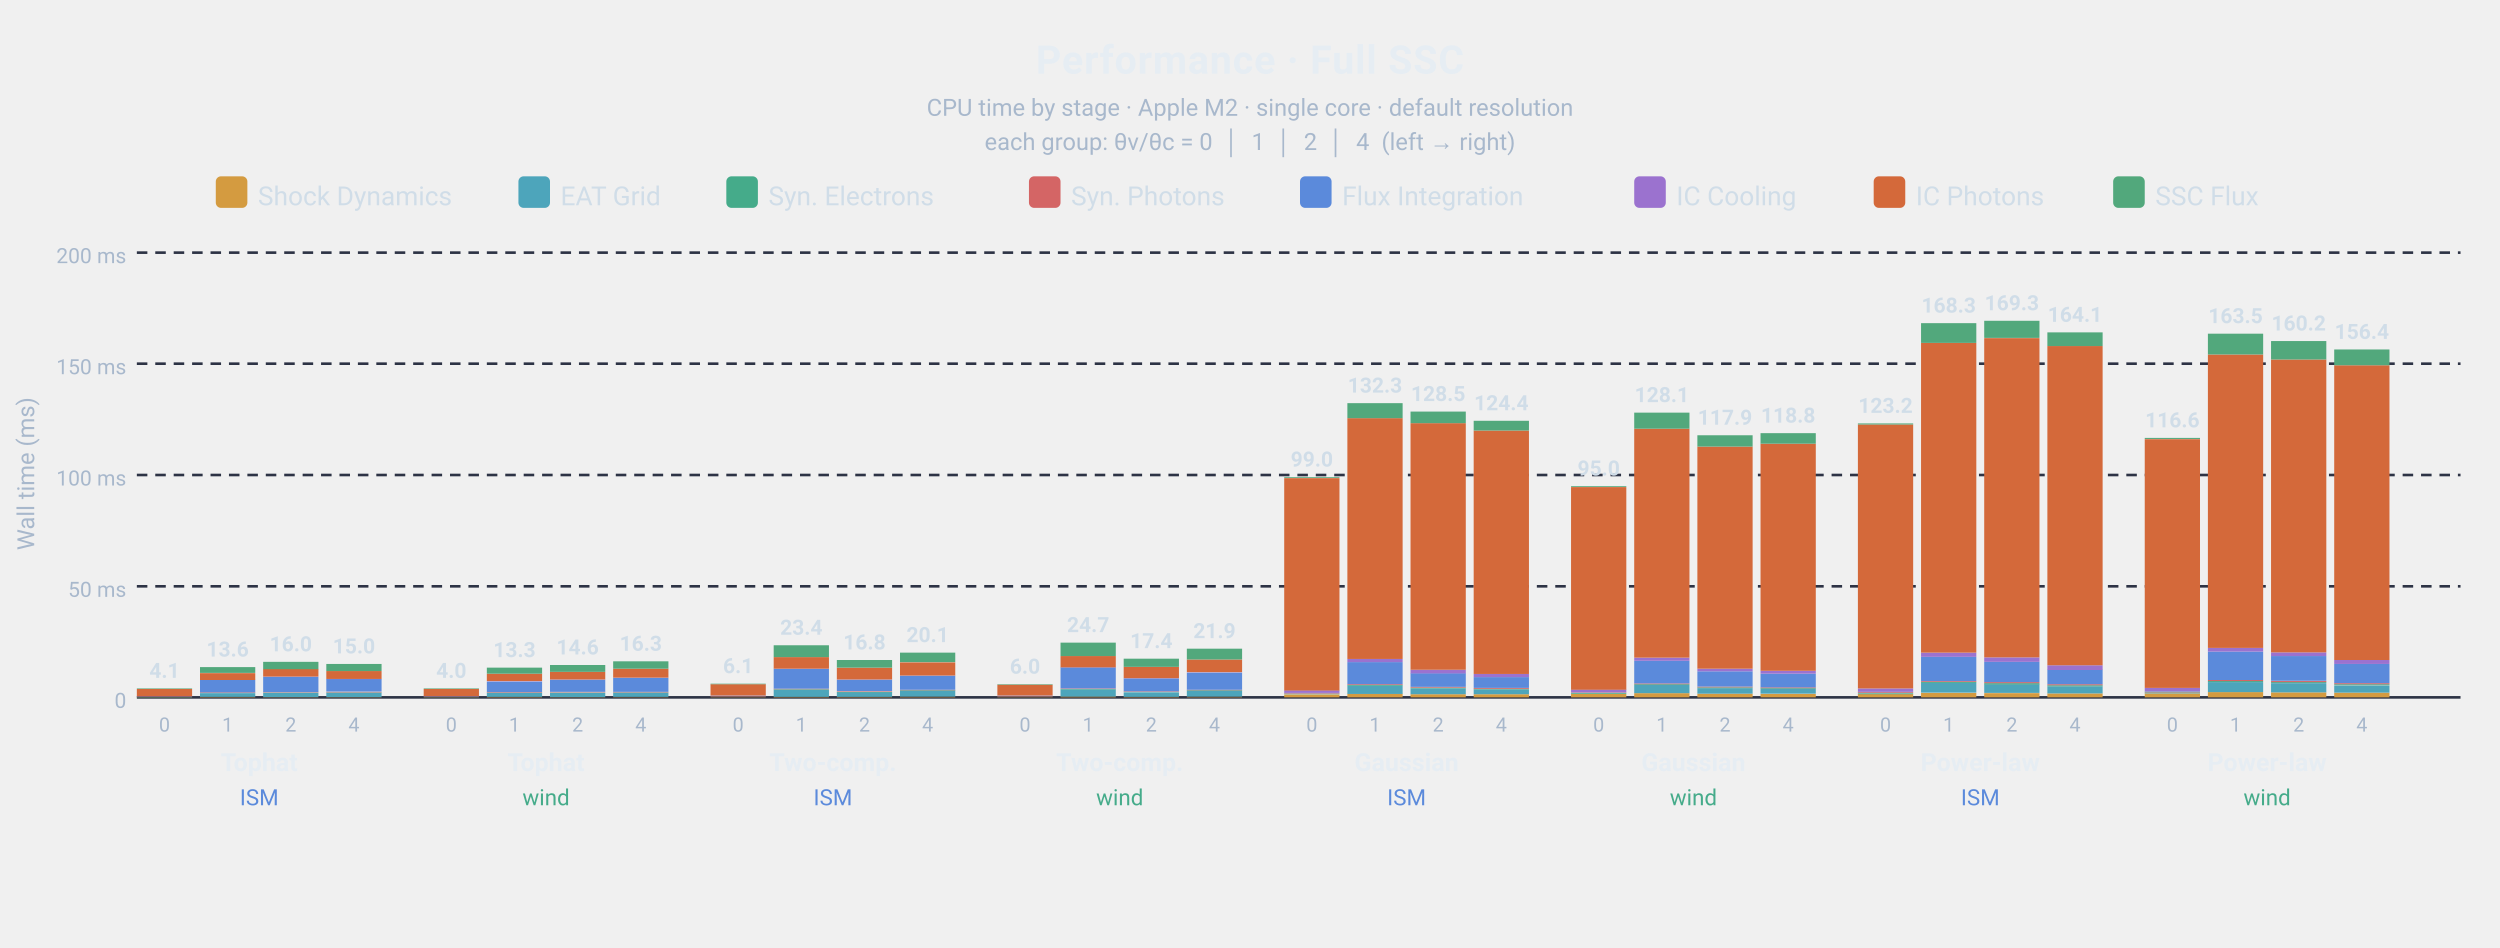
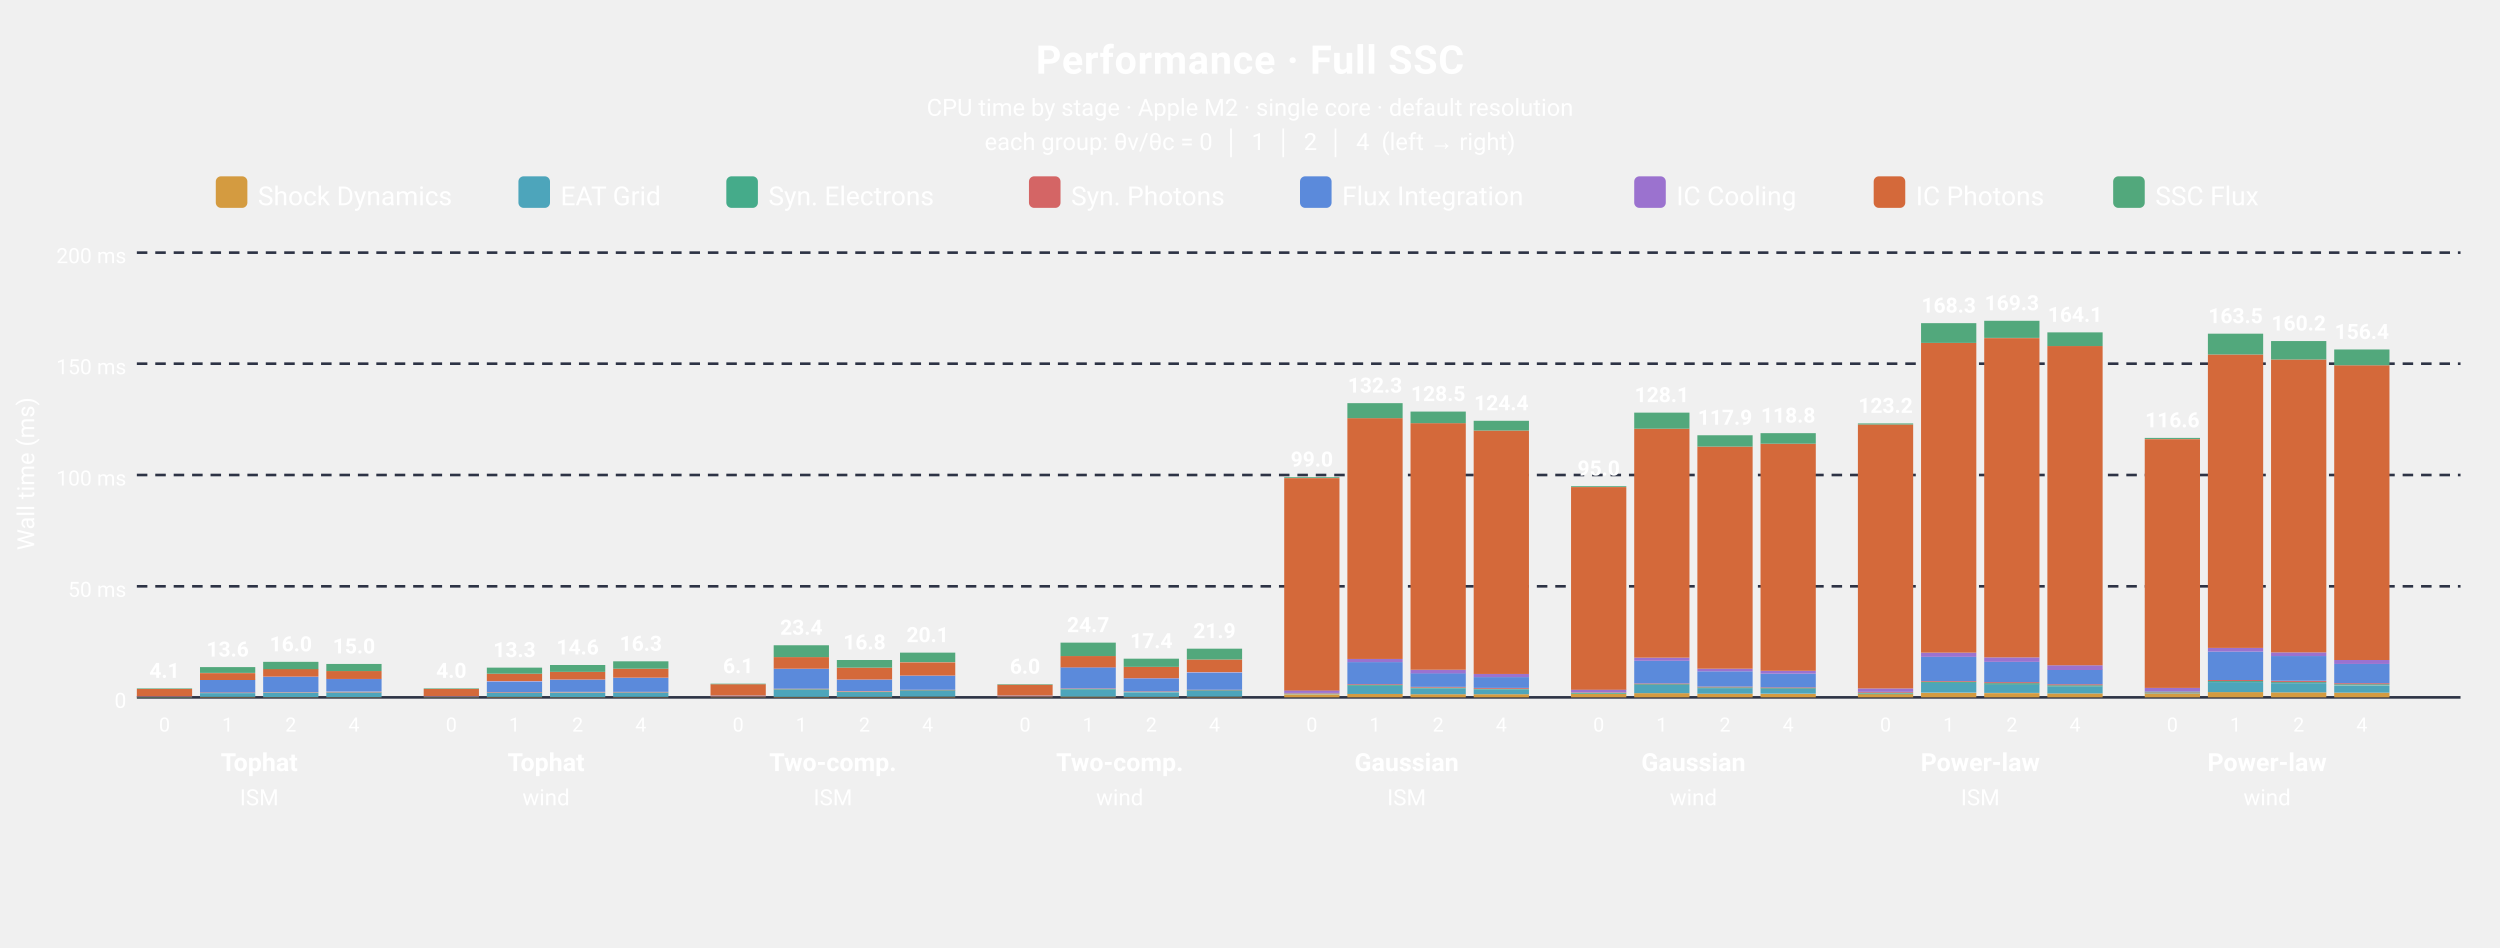
<svg xmlns="http://www.w3.org/2000/svg" viewBox="0 0 950 360" font-family="-apple-system, 'Segoe UI', Roboto, 'Helvetica Neue', Arial, sans-serif">
  <style>
    svg { color-scheme: light dark; }
-     .cp { fill: #E6EDF3; }
-     .cs { fill: #A8B8CC; }
-     .cb { fill: #D0DDE8; }
-     .mi { fill: #5B8ADB; }
-     .mw { fill: #45AB8A; }
+     .cp, .cs, .cb, .mi, .mw { fill: #ffffff; }
    .gl { stroke: #2D3345; fill: none; }
    @media (prefers-color-scheme: light) {
-       .cp, .cb { fill: #24292f; }
-       .cs { fill: #57606a; }
-       .mi { fill: #0969DA; }
-       .mw { fill: #1F7A5A; }
+       .cp, .cs, .cb, .mi, .mw { fill: #000000; }
      .gl { stroke: #d0d7de; }
    }
  </style>
  <rect width="950" height="360" fill="transparent" rx="12" />
  <text x="475" y="28" text-anchor="middle" font-size="15" font-weight="700" class="cp" letter-spacing="0.3">Performance · Full SSC</text>
  <text x="475" y="44" text-anchor="middle" font-size="9" class="cs">CPU time by stage · Apple M2 · single core · default resolution</text>
  <text x="475" y="57" text-anchor="middle" font-size="9" class="cs">each group: θv/θc = 0 │ 1 │ 2 │ 4 (left → right)</text>
  <rect x="82" y="67" width="12" height="12" rx="2" fill="#D49B40" />
  <text x="98" y="78" font-size="10" class="cb">Shock Dynamics</text>
  <rect x="197" y="67" width="12" height="12" rx="2" fill="#4DA5BB" />
  <text x="213" y="78" font-size="10" class="cb">EAT Grid</text>
  <rect x="276" y="67" width="12" height="12" rx="2" fill="#45AB8A" />
  <text x="292" y="78" font-size="10" class="cb">Syn. Electrons</text>
  <rect x="391" y="67" width="12" height="12" rx="2" fill="#D46565" />
  <text x="407" y="78" font-size="10" class="cb">Syn. Photons</text>
  <rect x="494" y="67" width="12" height="12" rx="2" fill="#5B8ADB" />
  <text x="510" y="78" font-size="10" class="cb">Flux Integration</text>
  <rect x="621" y="67" width="12" height="12" rx="2" fill="#9B72CF" />
  <text x="637" y="78" font-size="10" class="cb">IC Cooling</text>
  <rect x="712" y="67" width="12" height="12" rx="2" fill="#D4693A" />
  <text x="728" y="78" font-size="10" class="cb">IC Photons</text>
  <rect x="803" y="67" width="12" height="12" rx="2" fill="#52A87C" />
  <text x="819" y="78" font-size="10" class="cb">SSC Flux</text>
  <line x1="52" y1="265" x2="935" y2="265" class="gl" stroke-width="1" />
  <line x1="52" y1="222.8" x2="935" y2="222.8" class="gl" stroke-width="1" stroke-dasharray="4,3" />
  <text x="48" y="226.8" text-anchor="end" font-size="8" class="cs">50 ms</text>
  <line x1="52" y1="180.5" x2="935" y2="180.5" class="gl" stroke-width="1" stroke-dasharray="4,3" />
  <text x="48" y="184.5" text-anchor="end" font-size="8" class="cs">100 ms</text>
  <line x1="52" y1="138.2" x2="935" y2="138.2" class="gl" stroke-width="1" stroke-dasharray="4,3" />
  <text x="48" y="142.2" text-anchor="end" font-size="8" class="cs">150 ms</text>
  <line x1="52" y1="96.0" x2="935" y2="96.0" class="gl" stroke-width="1" stroke-dasharray="4,3" />
  <text x="48" y="100.0" text-anchor="end" font-size="8" class="cs">200 ms</text>
  <text x="48" y="269" text-anchor="end" font-size="8" class="cs">0</text>
  <rect x="52.0" y="264.9" width="21" height="0.1" fill="#D49B40" />
  <rect x="52.0" y="264.9" width="21" height="0.0" fill="#4DA5BB" />
  <rect x="52.0" y="264.9" width="21" height="0.1" fill="#45AB8A" />
  <rect x="52.0" y="264.7" width="21" height="0.1" fill="#D46565" />
  <rect x="52.0" y="264.6" width="21" height="0.1" fill="#5B8ADB" />
  <rect x="52.0" y="264.5" width="21" height="0.1" fill="#9B72CF" />
  <rect x="52.0" y="261.8" width="21" height="2.8" fill="#D4693A" />
  <rect x="52.0" y="261.6" width="21" height="0.2" fill="#52A87C" />
  <text x="62.5" y="257.6" text-anchor="middle" font-size="8" font-weight="600" class="cb">4.1</text>
  <rect x="76.0" y="264.8" width="21" height="0.2" fill="#D49B40" />
  <rect x="76.0" y="263.4" width="21" height="1.4" fill="#4DA5BB" />
  <rect x="76.0" y="263.2" width="21" height="0.1" fill="#45AB8A" />
  <rect x="76.0" y="263.1" width="21" height="0.2" fill="#D46565" />
  <rect x="76.0" y="258.4" width="21" height="4.7" fill="#5B8ADB" />
  <rect x="76.0" y="258.3" width="21" height="0.1" fill="#9B72CF" />
  <rect x="76.0" y="255.8" width="21" height="2.6" fill="#D4693A" />
  <rect x="76.0" y="253.5" width="21" height="2.2" fill="#52A87C" />
  <text x="86.5" y="249.5" text-anchor="middle" font-size="8" font-weight="600" class="cb">13.6</text>
  <rect x="100.0" y="264.9" width="21" height="0.1" fill="#D49B40" />
  <rect x="100.0" y="263.3" width="21" height="1.6" fill="#4DA5BB" />
  <rect x="100.0" y="263.1" width="21" height="0.1" fill="#45AB8A" />
  <rect x="100.0" y="262.9" width="21" height="0.2" fill="#D46565" />
  <rect x="100.0" y="257.2" width="21" height="5.8" fill="#5B8ADB" />
  <rect x="100.0" y="257.1" width="21" height="0.1" fill="#9B72CF" />
  <rect x="100.0" y="254.2" width="21" height="2.9" fill="#D4693A" />
  <rect x="100.0" y="251.5" width="21" height="2.8" fill="#52A87C" />
  <text x="110.5" y="247.5" text-anchor="middle" font-size="8" font-weight="600" class="cb">16.0</text>
  <rect x="124.0" y="264.9" width="21" height="0.1" fill="#D49B40" />
  <rect x="124.0" y="263.2" width="21" height="1.7" fill="#4DA5BB" />
  <rect x="124.0" y="263.0" width="21" height="0.1" fill="#45AB8A" />
  <rect x="124.0" y="262.9" width="21" height="0.2" fill="#D46565" />
  <rect x="124.0" y="258.0" width="21" height="4.8" fill="#5B8ADB" />
  <rect x="124.0" y="258.0" width="21" height="0.1" fill="#9B72CF" />
  <rect x="124.0" y="255.0" width="21" height="3.0" fill="#D4693A" />
  <rect x="124.0" y="252.3" width="21" height="2.7" fill="#52A87C" />
  <text x="134.5" y="248.3" text-anchor="middle" font-size="8" font-weight="600" class="cb">15.0</text>
  <rect x="161.0" y="264.9" width="21" height="0.1" fill="#D49B40" />
  <rect x="161.0" y="264.9" width="21" height="0.0" fill="#4DA5BB" />
  <rect x="161.0" y="264.8" width="21" height="0.1" fill="#45AB8A" />
  <rect x="161.0" y="264.6" width="21" height="0.2" fill="#D46565" />
  <rect x="161.0" y="264.5" width="21" height="0.1" fill="#5B8ADB" />
  <rect x="161.0" y="264.4" width="21" height="0.1" fill="#9B72CF" />
  <rect x="161.0" y="261.8" width="21" height="2.7" fill="#D4693A" />
  <rect x="161.0" y="261.6" width="21" height="0.2" fill="#52A87C" />
  <text x="171.5" y="257.6" text-anchor="middle" font-size="8" font-weight="600" class="cb">4.0</text>
  <rect x="185.0" y="264.8" width="21" height="0.2" fill="#D49B40" />
  <rect x="185.0" y="263.3" width="21" height="1.5" fill="#4DA5BB" />
  <rect x="185.0" y="263.2" width="21" height="0.1" fill="#45AB8A" />
  <rect x="185.0" y="263.0" width="21" height="0.2" fill="#D46565" />
  <rect x="185.0" y="259.0" width="21" height="4.0" fill="#5B8ADB" />
  <rect x="185.0" y="258.9" width="21" height="0.1" fill="#9B72CF" />
  <rect x="185.0" y="256.0" width="21" height="2.8" fill="#D4693A" />
  <rect x="185.0" y="253.7" width="21" height="2.3" fill="#52A87C" />
  <text x="195.5" y="249.7" text-anchor="middle" font-size="8" font-weight="600" class="cb">13.3</text>
  <rect x="209.0" y="264.9" width="21" height="0.1" fill="#D49B40" />
  <rect x="209.0" y="263.3" width="21" height="1.6" fill="#4DA5BB" />
  <rect x="209.0" y="263.1" width="21" height="0.1" fill="#45AB8A" />
  <rect x="209.0" y="262.9" width="21" height="0.2" fill="#D46565" />
  <rect x="209.0" y="258.3" width="21" height="4.6" fill="#5B8ADB" />
  <rect x="209.0" y="258.2" width="21" height="0.1" fill="#9B72CF" />
  <rect x="209.0" y="255.3" width="21" height="2.9" fill="#D4693A" />
  <rect x="209.0" y="252.7" width="21" height="2.6" fill="#52A87C" />
  <text x="219.5" y="248.7" text-anchor="middle" font-size="8" font-weight="600" class="cb">14.6</text>
  <rect x="233.0" y="264.9" width="21" height="0.1" fill="#D49B40" />
  <rect x="233.0" y="263.2" width="21" height="1.6" fill="#4DA5BB" />
  <rect x="233.0" y="263.1" width="21" height="0.1" fill="#45AB8A" />
  <rect x="233.0" y="262.9" width="21" height="0.2" fill="#D46565" />
  <rect x="233.0" y="257.6" width="21" height="5.3" fill="#5B8ADB" />
  <rect x="233.0" y="257.5" width="21" height="0.1" fill="#9B72CF" />
  <rect x="233.0" y="254.1" width="21" height="3.4" fill="#D4693A" />
  <rect x="233.0" y="251.3" width="21" height="2.8" fill="#52A87C" />
  <text x="243.5" y="247.3" text-anchor="middle" font-size="8" font-weight="600" class="cb">16.3</text>
  <rect x="270.0" y="264.9" width="21" height="0.1" fill="#D49B40" />
  <rect x="270.0" y="264.8" width="21" height="0.0" fill="#4DA5BB" />
  <rect x="270.0" y="264.7" width="21" height="0.1" fill="#45AB8A" />
  <rect x="270.0" y="264.5" width="21" height="0.2" fill="#D46565" />
  <rect x="270.0" y="264.4" width="21" height="0.1" fill="#5B8ADB" />
  <rect x="270.0" y="264.3" width="21" height="0.1" fill="#9B72CF" />
  <rect x="270.0" y="260.0" width="21" height="4.3" fill="#D4693A" />
  <rect x="270.0" y="259.8" width="21" height="0.2" fill="#52A87C" />
  <text x="280.5" y="255.8" text-anchor="middle" font-size="8" font-weight="600" class="cb">6.1</text>
  <rect x="294.0" y="264.8" width="21" height="0.2" fill="#D49B40" />
  <rect x="294.0" y="262.1" width="21" height="2.7" fill="#4DA5BB" />
  <rect x="294.0" y="261.9" width="21" height="0.2" fill="#45AB8A" />
  <rect x="294.0" y="261.7" width="21" height="0.2" fill="#D46565" />
  <rect x="294.0" y="254.2" width="21" height="7.5" fill="#5B8ADB" />
  <rect x="294.0" y="254.1" width="21" height="0.1" fill="#9B72CF" />
  <rect x="294.0" y="249.7" width="21" height="4.4" fill="#D4693A" />
  <rect x="294.0" y="245.2" width="21" height="4.5" fill="#52A87C" />
  <text x="304.5" y="241.2" text-anchor="middle" font-size="8" font-weight="600" class="cb">23.4</text>
  <rect x="318.0" y="264.8" width="21" height="0.2" fill="#D49B40" />
  <rect x="318.0" y="263.0" width="21" height="1.8" fill="#4DA5BB" />
  <rect x="318.0" y="262.9" width="21" height="0.2" fill="#45AB8A" />
  <rect x="318.0" y="262.6" width="21" height="0.2" fill="#D46565" />
  <rect x="318.0" y="258.3" width="21" height="4.3" fill="#5B8ADB" />
  <rect x="318.0" y="258.2" width="21" height="0.1" fill="#9B72CF" />
  <rect x="318.0" y="253.7" width="21" height="4.5" fill="#D4693A" />
  <rect x="318.0" y="250.8" width="21" height="2.9" fill="#52A87C" />
  <text x="328.5" y="246.8" text-anchor="middle" font-size="8" font-weight="600" class="cb">16.8</text>
  <rect x="342.0" y="264.8" width="21" height="0.2" fill="#D49B40" />
  <rect x="342.0" y="262.4" width="21" height="2.3" fill="#4DA5BB" />
  <rect x="342.0" y="262.3" width="21" height="0.2" fill="#45AB8A" />
  <rect x="342.0" y="262.1" width="21" height="0.2" fill="#D46565" />
  <rect x="342.0" y="256.8" width="21" height="5.3" fill="#5B8ADB" />
  <rect x="342.0" y="256.7" width="21" height="0.1" fill="#9B72CF" />
  <rect x="342.0" y="251.7" width="21" height="5.0" fill="#D4693A" />
  <rect x="342.0" y="248.0" width="21" height="3.6" fill="#52A87C" />
  <text x="352.5" y="244.0" text-anchor="middle" font-size="8" font-weight="600" class="cb">20.1</text>
  <rect x="379.0" y="264.9" width="21" height="0.1" fill="#D49B40" />
  <rect x="379.0" y="264.8" width="21" height="0.0" fill="#4DA5BB" />
  <rect x="379.0" y="264.7" width="21" height="0.1" fill="#45AB8A" />
  <rect x="379.0" y="264.5" width="21" height="0.2" fill="#D46565" />
  <rect x="379.0" y="264.4" width="21" height="0.1" fill="#5B8ADB" />
  <rect x="379.0" y="264.3" width="21" height="0.1" fill="#9B72CF" />
  <rect x="379.0" y="260.2" width="21" height="4.1" fill="#D4693A" />
  <rect x="379.0" y="260.0" width="21" height="0.2" fill="#52A87C" />
  <text x="389.5" y="256.0" text-anchor="middle" font-size="8" font-weight="600" class="cb">6.0</text>
  <rect x="403.0" y="264.7" width="21" height="0.3" fill="#D49B40" />
  <rect x="403.0" y="262.0" width="21" height="2.7" fill="#4DA5BB" />
  <rect x="403.0" y="261.9" width="21" height="0.2" fill="#45AB8A" />
  <rect x="403.0" y="261.6" width="21" height="0.2" fill="#D46565" />
  <rect x="403.0" y="253.6" width="21" height="8.0" fill="#5B8ADB" />
  <rect x="403.0" y="253.5" width="21" height="0.1" fill="#9B72CF" />
  <rect x="403.0" y="249.3" width="21" height="4.3" fill="#D4693A" />
  <rect x="403.0" y="244.2" width="21" height="5.1" fill="#52A87C" />
  <text x="413.5" y="240.2" text-anchor="middle" font-size="8" font-weight="600" class="cb">24.7</text>
  <rect x="427.0" y="264.8" width="21" height="0.2" fill="#D49B40" />
  <rect x="427.0" y="263.1" width="21" height="1.7" fill="#4DA5BB" />
  <rect x="427.0" y="262.9" width="21" height="0.1" fill="#45AB8A" />
  <rect x="427.0" y="262.7" width="21" height="0.2" fill="#D46565" />
  <rect x="427.0" y="257.8" width="21" height="4.9" fill="#5B8ADB" />
  <rect x="427.0" y="257.7" width="21" height="0.1" fill="#9B72CF" />
  <rect x="427.0" y="253.4" width="21" height="4.3" fill="#D4693A" />
  <rect x="427.0" y="250.3" width="21" height="3.1" fill="#52A87C" />
  <text x="437.5" y="246.3" text-anchor="middle" font-size="8" font-weight="600" class="cb">17.4</text>
  <rect x="451.0" y="264.8" width="21" height="0.2" fill="#D49B40" />
  <rect x="451.0" y="262.4" width="21" height="2.3" fill="#4DA5BB" />
  <rect x="451.0" y="262.3" width="21" height="0.2" fill="#45AB8A" />
  <rect x="451.0" y="262.1" width="21" height="0.2" fill="#D46565" />
  <rect x="451.0" y="255.6" width="21" height="6.5" fill="#5B8ADB" />
  <rect x="451.0" y="255.5" width="21" height="0.1" fill="#9B72CF" />
  <rect x="451.0" y="250.6" width="21" height="4.8" fill="#D4693A" />
  <rect x="451.0" y="246.5" width="21" height="4.1" fill="#52A87C" />
  <text x="461.5" y="242.5" text-anchor="middle" font-size="8" font-weight="600" class="cb">21.9</text>
  <rect x="488.0" y="263.9" width="21" height="1.1" fill="#D49B40" />
  <rect x="488.0" y="263.9" width="21" height="0.0" fill="#4DA5BB" />
  <rect x="488.0" y="263.6" width="21" height="0.2" fill="#45AB8A" />
  <rect x="488.0" y="263.4" width="21" height="0.2" fill="#D46565" />
  <rect x="488.0" y="263.3" width="21" height="0.1" fill="#5B8ADB" />
  <rect x="488.0" y="262.3" width="21" height="1.0" fill="#9B72CF" />
  <rect x="488.0" y="181.7" width="21" height="80.7" fill="#D4693A" />
  <rect x="488.0" y="181.3" width="21" height="0.3" fill="#52A87C" />
  <text x="498.5" y="177.3" text-anchor="middle" font-size="8" font-weight="600" class="cb">99.0</text>
  <rect x="512.0" y="263.6" width="21" height="1.4" fill="#D49B40" />
  <rect x="512.0" y="260.6" width="21" height="3.1" fill="#4DA5BB" />
  <rect x="512.0" y="260.3" width="21" height="0.3" fill="#45AB8A" />
  <rect x="512.0" y="260.0" width="21" height="0.3" fill="#D46565" />
  <rect x="512.0" y="251.6" width="21" height="8.4" fill="#5B8ADB" />
  <rect x="512.0" y="250.4" width="21" height="1.2" fill="#9B72CF" />
  <rect x="512.0" y="158.9" width="21" height="91.5" fill="#D4693A" />
  <rect x="512.0" y="153.2" width="21" height="5.7" fill="#52A87C" />
  <text x="522.5" y="149.2" text-anchor="middle" font-size="8" font-weight="600" class="cb">132.3</text>
  <rect x="536.0" y="263.8" width="21" height="1.2" fill="#D49B40" />
  <rect x="536.0" y="261.6" width="21" height="2.2" fill="#4DA5BB" />
  <rect x="536.0" y="261.3" width="21" height="0.3" fill="#45AB8A" />
  <rect x="536.0" y="261.0" width="21" height="0.3" fill="#D46565" />
  <rect x="536.0" y="255.8" width="21" height="5.2" fill="#5B8ADB" />
  <rect x="536.0" y="254.5" width="21" height="1.4" fill="#9B72CF" />
  <rect x="536.0" y="160.8" width="21" height="93.7" fill="#D4693A" />
  <rect x="536.0" y="156.4" width="21" height="4.4" fill="#52A87C" />
  <text x="546.5" y="152.4" text-anchor="middle" font-size="8" font-weight="600" class="cb">128.5</text>
  <rect x="560.0" y="263.8" width="21" height="1.2" fill="#D49B40" />
  <rect x="560.0" y="262.0" width="21" height="1.8" fill="#4DA5BB" />
  <rect x="560.0" y="261.7" width="21" height="0.3" fill="#45AB8A" />
  <rect x="560.0" y="261.5" width="21" height="0.3" fill="#D46565" />
  <rect x="560.0" y="257.3" width="21" height="4.1" fill="#5B8ADB" />
  <rect x="560.0" y="256.1" width="21" height="1.2" fill="#9B72CF" />
  <rect x="560.0" y="163.6" width="21" height="92.5" fill="#D4693A" />
  <rect x="560.0" y="159.9" width="21" height="3.7" fill="#52A87C" />
  <text x="570.5" y="155.9" text-anchor="middle" font-size="8" font-weight="600" class="cb">124.4</text>
  <rect x="597.0" y="263.7" width="21" height="1.3" fill="#D49B40" />
  <rect x="597.0" y="263.7" width="21" height="0.0" fill="#4DA5BB" />
  <rect x="597.0" y="263.4" width="21" height="0.3" fill="#45AB8A" />
  <rect x="597.0" y="263.1" width="21" height="0.2" fill="#D46565" />
  <rect x="597.0" y="263.0" width="21" height="0.1" fill="#5B8ADB" />
  <rect x="597.0" y="262.0" width="21" height="1.0" fill="#9B72CF" />
  <rect x="597.0" y="185.1" width="21" height="77.0" fill="#D4693A" />
  <rect x="597.0" y="184.7" width="21" height="0.3" fill="#52A87C" />
  <text x="607.5" y="180.7" text-anchor="middle" font-size="8" font-weight="600" class="cb">95.0</text>
  <rect x="621.0" y="263.4" width="21" height="1.6" fill="#D49B40" />
  <rect x="621.0" y="260.3" width="21" height="3.1" fill="#4DA5BB" />
  <rect x="621.0" y="260.0" width="21" height="0.3" fill="#45AB8A" />
  <rect x="621.0" y="259.7" width="21" height="0.3" fill="#D46565" />
  <rect x="621.0" y="251.1" width="21" height="8.6" fill="#5B8ADB" />
  <rect x="621.0" y="249.9" width="21" height="1.2" fill="#9B72CF" />
  <rect x="621.0" y="162.9" width="21" height="87.0" fill="#D4693A" />
  <rect x="621.0" y="156.8" width="21" height="6.1" fill="#52A87C" />
  <text x="631.5" y="152.8" text-anchor="middle" font-size="8" font-weight="600" class="cb">128.1</text>
  <rect x="645.0" y="263.6" width="21" height="1.4" fill="#D49B40" />
  <rect x="645.0" y="261.5" width="21" height="2.1" fill="#4DA5BB" />
  <rect x="645.0" y="261.2" width="21" height="0.3" fill="#45AB8A" />
  <rect x="645.0" y="260.9" width="21" height="0.3" fill="#D46565" />
  <rect x="645.0" y="255.1" width="21" height="5.8" fill="#5B8ADB" />
  <rect x="645.0" y="254.1" width="21" height="1.0" fill="#9B72CF" />
  <rect x="645.0" y="169.7" width="21" height="84.4" fill="#D4693A" />
  <rect x="645.0" y="165.4" width="21" height="4.3" fill="#52A87C" />
  <text x="655.5" y="161.4" text-anchor="middle" font-size="8" font-weight="600" class="cb">117.9</text>
  <rect x="669.0" y="263.7" width="21" height="1.3" fill="#D49B40" />
  <rect x="669.0" y="261.7" width="21" height="1.9" fill="#4DA5BB" />
  <rect x="669.0" y="261.4" width="21" height="0.3" fill="#45AB8A" />
  <rect x="669.0" y="261.2" width="21" height="0.3" fill="#D46565" />
  <rect x="669.0" y="256.0" width="21" height="5.2" fill="#5B8ADB" />
  <rect x="669.0" y="254.9" width="21" height="1.1" fill="#9B72CF" />
  <rect x="669.0" y="168.6" width="21" height="86.3" fill="#D4693A" />
  <rect x="669.0" y="164.6" width="21" height="4.0" fill="#52A87C" />
  <text x="679.5" y="160.6" text-anchor="middle" font-size="8" font-weight="600" class="cb">118.8</text>
  <rect x="706.0" y="263.7" width="21" height="1.3" fill="#D49B40" />
  <rect x="706.0" y="263.7" width="21" height="0.1" fill="#4DA5BB" />
  <rect x="706.0" y="263.3" width="21" height="0.3" fill="#45AB8A" />
  <rect x="706.0" y="263.0" width="21" height="0.3" fill="#D46565" />
  <rect x="706.0" y="262.9" width="21" height="0.1" fill="#5B8ADB" />
  <rect x="706.0" y="261.6" width="21" height="1.3" fill="#9B72CF" />
  <rect x="706.0" y="161.3" width="21" height="100.3" fill="#D4693A" />
  <rect x="706.0" y="160.9" width="21" height="0.4" fill="#52A87C" />
  <text x="716.5" y="156.9" text-anchor="middle" font-size="8" font-weight="600" class="cb">123.2</text>
  <rect x="730.0" y="263.3" width="21" height="1.7" fill="#D49B40" />
  <rect x="730.0" y="259.5" width="21" height="3.7" fill="#4DA5BB" />
  <rect x="730.0" y="259.1" width="21" height="0.4" fill="#45AB8A" />
  <rect x="730.0" y="258.8" width="21" height="0.3" fill="#D46565" />
  <rect x="730.0" y="249.6" width="21" height="9.2" fill="#5B8ADB" />
  <rect x="730.0" y="248.0" width="21" height="1.6" fill="#9B72CF" />
  <rect x="730.0" y="130.3" width="21" height="117.7" fill="#D4693A" />
  <rect x="730.0" y="122.8" width="21" height="7.5" fill="#52A87C" />
  <text x="740.5" y="118.8" text-anchor="middle" font-size="8" font-weight="600" class="cb">168.3</text>
  <rect x="754.0" y="263.4" width="21" height="1.6" fill="#D49B40" />
  <rect x="754.0" y="260.0" width="21" height="3.3" fill="#4DA5BB" />
  <rect x="754.0" y="259.6" width="21" height="0.5" fill="#45AB8A" />
  <rect x="754.0" y="259.2" width="21" height="0.4" fill="#D46565" />
  <rect x="754.0" y="251.5" width="21" height="7.7" fill="#5B8ADB" />
  <rect x="754.0" y="249.8" width="21" height="1.7" fill="#9B72CF" />
  <rect x="754.0" y="128.5" width="21" height="121.3" fill="#D4693A" />
  <rect x="754.0" y="121.9" width="21" height="6.5" fill="#52A87C" />
  <text x="764.5" y="117.9" text-anchor="middle" font-size="8" font-weight="600" class="cb">169.3</text>
  <rect x="778.0" y="263.5" width="21" height="1.5" fill="#D49B40" />
  <rect x="778.0" y="260.8" width="21" height="2.7" fill="#4DA5BB" />
  <rect x="778.0" y="260.4" width="21" height="0.4" fill="#45AB8A" />
  <rect x="778.0" y="260.0" width="21" height="0.4" fill="#D46565" />
  <rect x="778.0" y="254.5" width="21" height="5.5" fill="#5B8ADB" />
  <rect x="778.0" y="252.8" width="21" height="1.8" fill="#9B72CF" />
  <rect x="778.0" y="131.5" width="21" height="121.3" fill="#D4693A" />
  <rect x="778.0" y="126.3" width="21" height="5.2" fill="#52A87C" />
  <text x="788.5" y="122.3" text-anchor="middle" font-size="8" font-weight="600" class="cb">164.1</text>
  <rect x="815.0" y="263.5" width="21" height="1.5" fill="#D49B40" />
  <rect x="815.0" y="263.4" width="21" height="0.1" fill="#4DA5BB" />
  <rect x="815.0" y="263.1" width="21" height="0.3" fill="#45AB8A" />
  <rect x="815.0" y="262.8" width="21" height="0.3" fill="#D46565" />
  <rect x="815.0" y="262.6" width="21" height="0.2" fill="#5B8ADB" />
  <rect x="815.0" y="261.4" width="21" height="1.2" fill="#9B72CF" />
  <rect x="815.0" y="166.9" width="21" height="94.5" fill="#D4693A" />
  <rect x="815.0" y="166.4" width="21" height="0.4" fill="#52A87C" />
  <text x="825.5" y="162.4" text-anchor="middle" font-size="8" font-weight="600" class="cb">116.6</text>
  <rect x="839.0" y="263.0" width="21" height="2.0" fill="#D49B40" />
  <rect x="839.0" y="259.2" width="21" height="3.8" fill="#4DA5BB" />
  <rect x="839.0" y="258.8" width="21" height="0.4" fill="#45AB8A" />
  <rect x="839.0" y="258.4" width="21" height="0.4" fill="#D46565" />
  <rect x="839.0" y="247.6" width="21" height="10.8" fill="#5B8ADB" />
  <rect x="839.0" y="246.2" width="21" height="1.4" fill="#9B72CF" />
  <rect x="839.0" y="134.7" width="21" height="111.5" fill="#D4693A" />
  <rect x="839.0" y="126.8" width="21" height="7.9" fill="#52A87C" />
  <text x="849.5" y="122.8" text-anchor="middle" font-size="8" font-weight="600" class="cb">163.5</text>
  <rect x="863.0" y="263.1" width="21" height="1.9" fill="#D49B40" />
  <rect x="863.0" y="259.6" width="21" height="3.5" fill="#4DA5BB" />
  <rect x="863.0" y="259.1" width="21" height="0.4" fill="#45AB8A" />
  <rect x="863.0" y="258.8" width="21" height="0.4" fill="#D46565" />
  <rect x="863.0" y="249.3" width="21" height="9.4" fill="#5B8ADB" />
  <rect x="863.0" y="247.9" width="21" height="1.4" fill="#9B72CF" />
  <rect x="863.0" y="136.6" width="21" height="111.3" fill="#D4693A" />
  <rect x="863.0" y="129.6" width="21" height="7.0" fill="#52A87C" />
  <text x="873.5" y="125.6" text-anchor="middle" font-size="8" font-weight="600" class="cb">160.2</text>
  <rect x="887.0" y="263.2" width="21" height="1.8" fill="#D49B40" />
  <rect x="887.0" y="260.5" width="21" height="2.7" fill="#4DA5BB" />
  <rect x="887.0" y="260.0" width="21" height="0.4" fill="#45AB8A" />
  <rect x="887.0" y="259.6" width="21" height="0.4" fill="#D46565" />
  <rect x="887.0" y="252.3" width="21" height="7.3" fill="#5B8ADB" />
  <rect x="887.0" y="250.8" width="21" height="1.5" fill="#9B72CF" />
  <rect x="887.0" y="138.8" width="21" height="112.0" fill="#D4693A" />
  <rect x="887.0" y="132.8" width="21" height="6.0" fill="#52A87C" />
  <text x="897.5" y="128.8" text-anchor="middle" font-size="8" font-weight="600" class="cb">156.4</text>
  <text x="62.5" y="278" text-anchor="middle" font-size="7.5" class="cs">0</text>
  <text x="86.5" y="278" text-anchor="middle" font-size="7.5" class="cs">1</text>
  <text x="110.5" y="278" text-anchor="middle" font-size="7.5" class="cs">2</text>
  <text x="134.5" y="278" text-anchor="middle" font-size="7.5" class="cs">4</text>
  <text x="171.5" y="278" text-anchor="middle" font-size="7.5" class="cs">0</text>
  <text x="195.5" y="278" text-anchor="middle" font-size="7.5" class="cs">1</text>
  <text x="219.5" y="278" text-anchor="middle" font-size="7.5" class="cs">2</text>
  <text x="243.5" y="278" text-anchor="middle" font-size="7.5" class="cs">4</text>
  <text x="280.5" y="278" text-anchor="middle" font-size="7.5" class="cs">0</text>
  <text x="304.5" y="278" text-anchor="middle" font-size="7.5" class="cs">1</text>
  <text x="328.5" y="278" text-anchor="middle" font-size="7.5" class="cs">2</text>
  <text x="352.5" y="278" text-anchor="middle" font-size="7.5" class="cs">4</text>
  <text x="389.5" y="278" text-anchor="middle" font-size="7.5" class="cs">0</text>
  <text x="413.5" y="278" text-anchor="middle" font-size="7.5" class="cs">1</text>
  <text x="437.5" y="278" text-anchor="middle" font-size="7.5" class="cs">2</text>
  <text x="461.5" y="278" text-anchor="middle" font-size="7.5" class="cs">4</text>
  <text x="498.5" y="278" text-anchor="middle" font-size="7.5" class="cs">0</text>
  <text x="522.5" y="278" text-anchor="middle" font-size="7.5" class="cs">1</text>
  <text x="546.5" y="278" text-anchor="middle" font-size="7.5" class="cs">2</text>
  <text x="570.5" y="278" text-anchor="middle" font-size="7.5" class="cs">4</text>
  <text x="607.5" y="278" text-anchor="middle" font-size="7.5" class="cs">0</text>
  <text x="631.5" y="278" text-anchor="middle" font-size="7.5" class="cs">1</text>
  <text x="655.5" y="278" text-anchor="middle" font-size="7.5" class="cs">2</text>
  <text x="679.5" y="278" text-anchor="middle" font-size="7.5" class="cs">4</text>
  <text x="716.5" y="278" text-anchor="middle" font-size="7.5" class="cs">0</text>
  <text x="740.5" y="278" text-anchor="middle" font-size="7.5" class="cs">1</text>
  <text x="764.5" y="278" text-anchor="middle" font-size="7.5" class="cs">2</text>
  <text x="788.5" y="278" text-anchor="middle" font-size="7.5" class="cs">4</text>
  <text x="825.5" y="278" text-anchor="middle" font-size="7.5" class="cs">0</text>
  <text x="849.5" y="278" text-anchor="middle" font-size="7.5" class="cs">1</text>
  <text x="873.5" y="278" text-anchor="middle" font-size="7.5" class="cs">2</text>
  <text x="897.5" y="278" text-anchor="middle" font-size="7.5" class="cs">4</text>
  <text x="98.5" y="293" text-anchor="middle" font-size="9.5" font-weight="700" class="cp">Tophat</text>
  <text x="98.5" y="306" text-anchor="middle" font-size="8.5" class="mi">ISM</text>
  <text x="207.5" y="293" text-anchor="middle" font-size="9.5" font-weight="700" class="cp">Tophat</text>
  <text x="207.5" y="306" text-anchor="middle" font-size="8.5" class="mw">wind</text>
  <text x="316.5" y="293" text-anchor="middle" font-size="9.5" font-weight="700" class="cp">Two-comp.</text>
  <text x="316.5" y="306" text-anchor="middle" font-size="8.5" class="mi">ISM</text>
  <text x="425.5" y="293" text-anchor="middle" font-size="9.5" font-weight="700" class="cp">Two-comp.</text>
  <text x="425.5" y="306" text-anchor="middle" font-size="8.5" class="mw">wind</text>
  <text x="534.5" y="293" text-anchor="middle" font-size="9.5" font-weight="700" class="cp">Gaussian</text>
  <text x="534.5" y="306" text-anchor="middle" font-size="8.5" class="mi">ISM</text>
  <text x="643.5" y="293" text-anchor="middle" font-size="9.5" font-weight="700" class="cp">Gaussian</text>
  <text x="643.5" y="306" text-anchor="middle" font-size="8.5" class="mw">wind</text>
  <text x="752.5" y="293" text-anchor="middle" font-size="9.5" font-weight="700" class="cp">Power-law</text>
  <text x="752.5" y="306" text-anchor="middle" font-size="8.5" class="mi">ISM</text>
  <text x="861.5" y="293" text-anchor="middle" font-size="9.5" font-weight="700" class="cp">Power-law</text>
  <text x="861.5" y="306" text-anchor="middle" font-size="8.5" class="mw">wind</text>
  <text x="13" y="180" text-anchor="middle" font-size="9" class="cs" transform="rotate(-90, 13, 180)">Wall time (ms)</text>
</svg>
